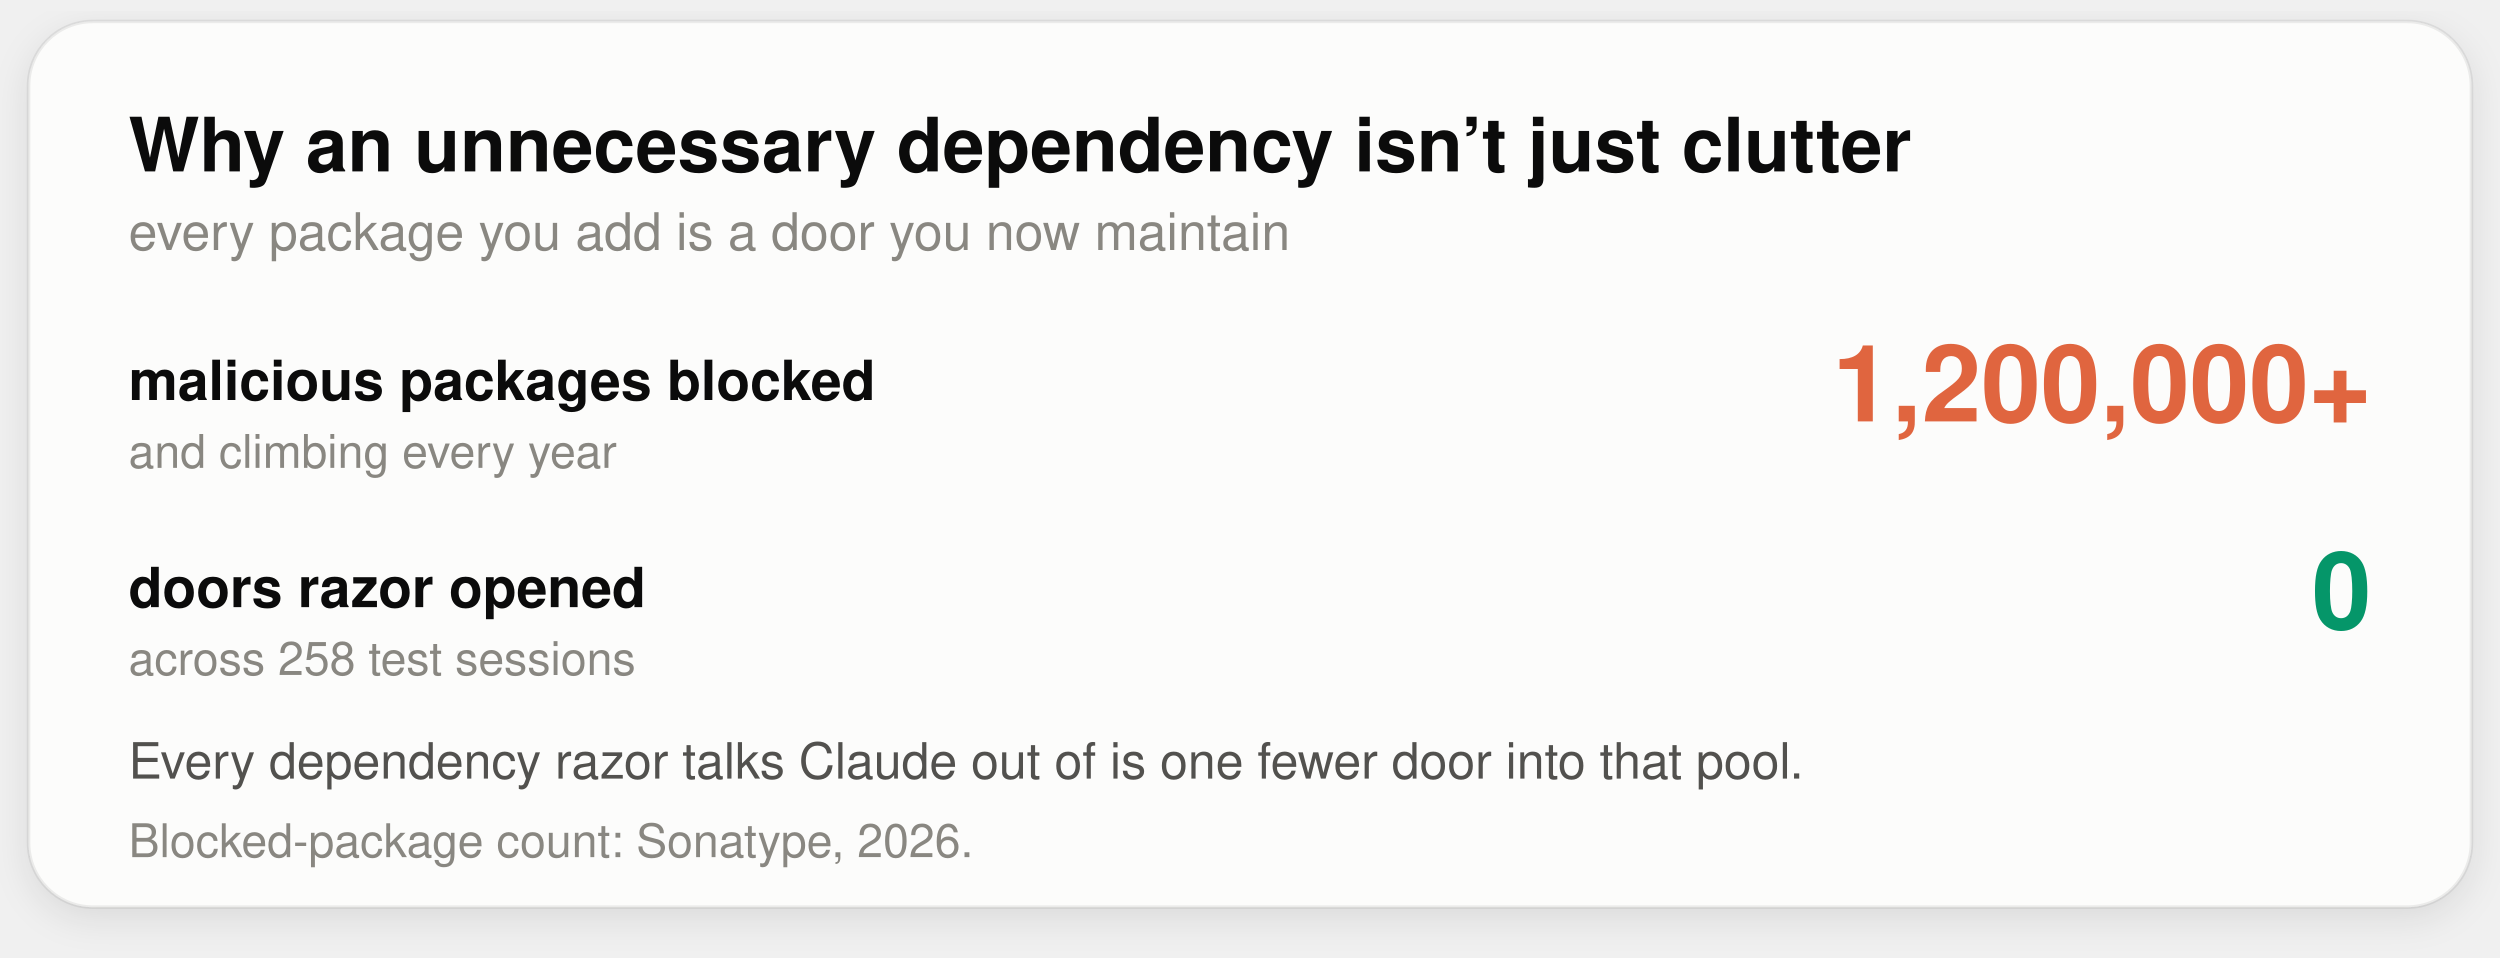
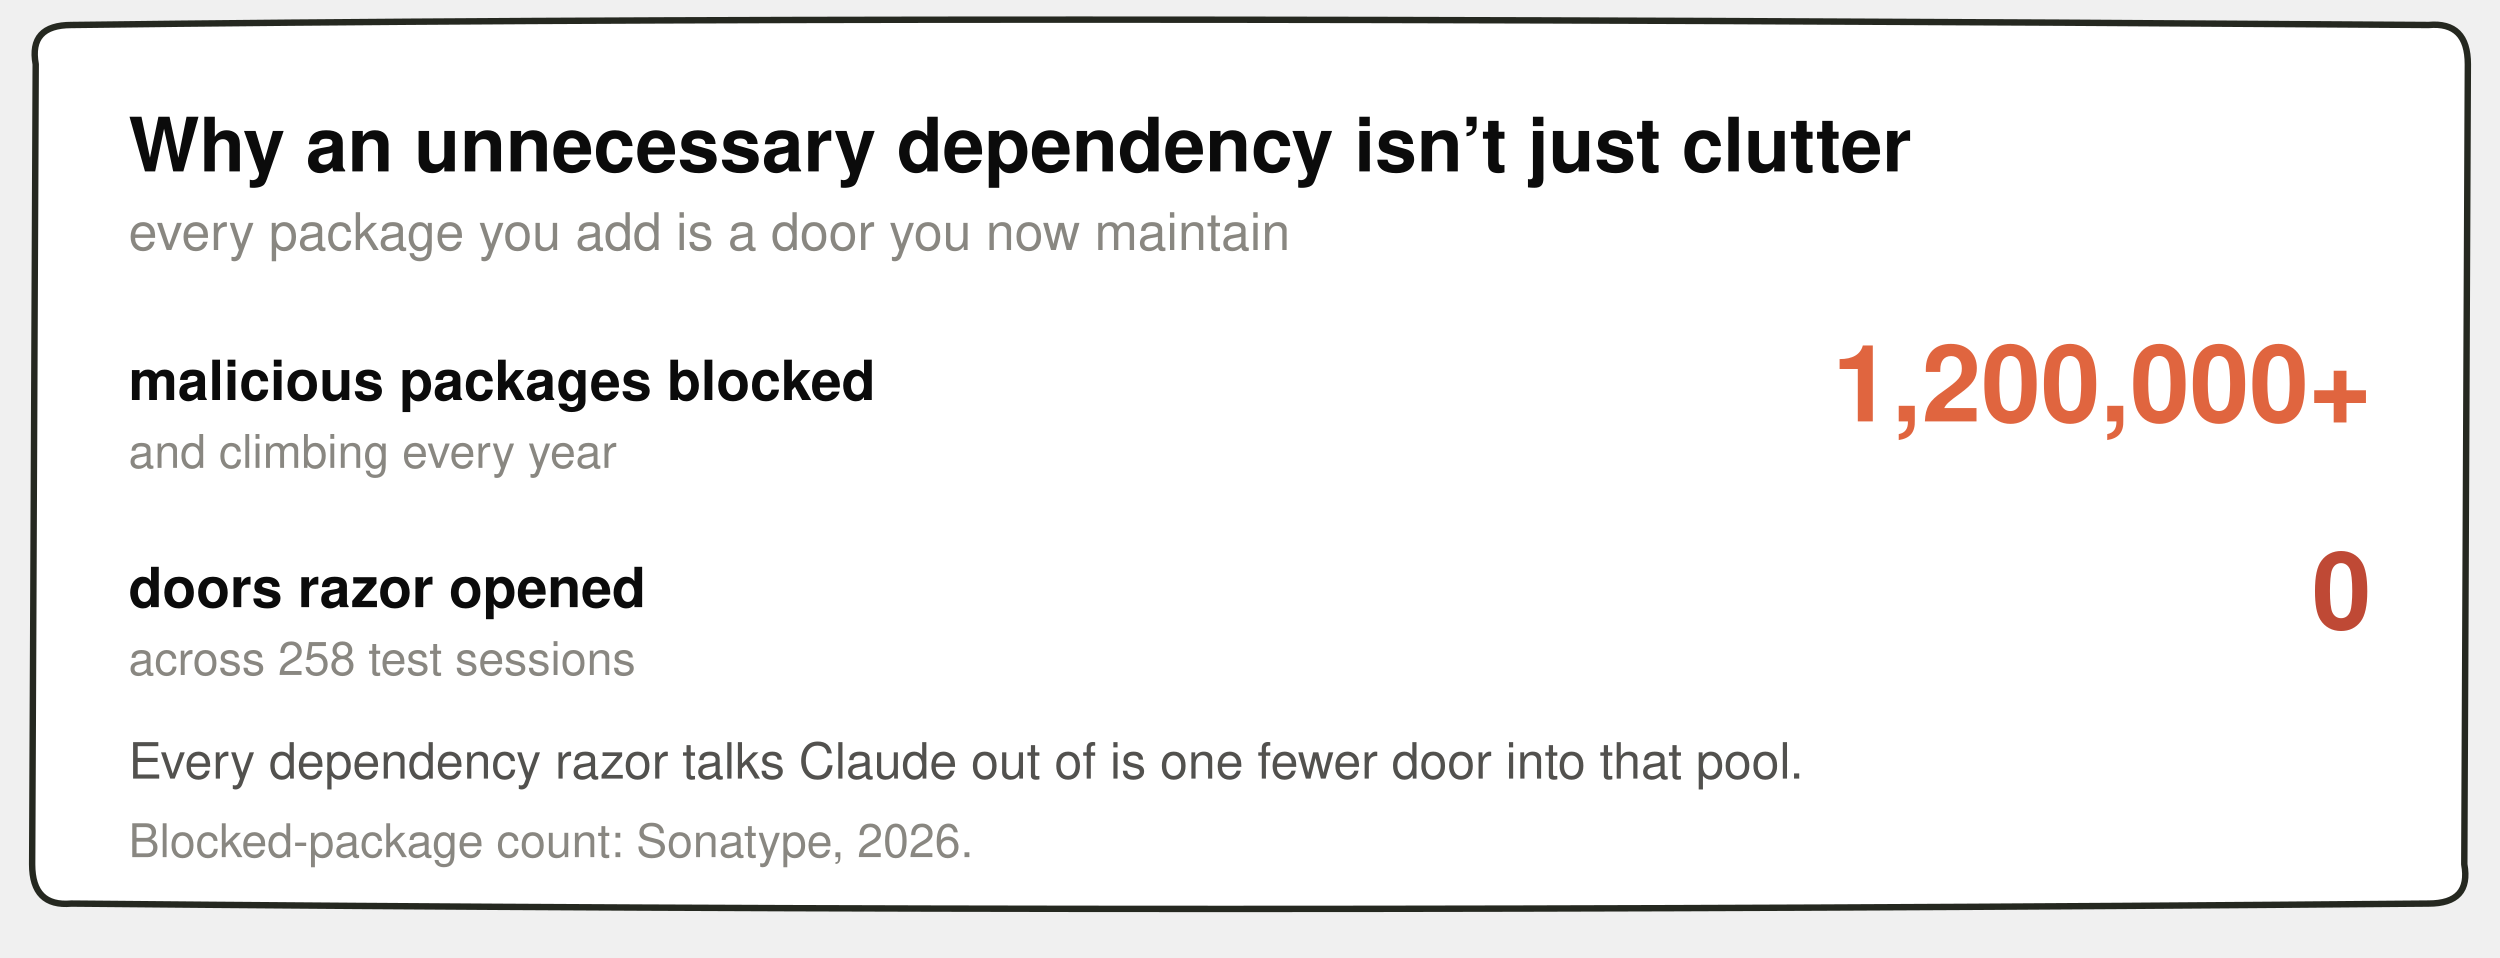
<svg xmlns="http://www.w3.org/2000/svg" viewBox="0 0 700 268" font-family="-apple-system,BlinkMacSystemFont,'Segoe UI',Helvetica,Arial,sans-serif" role="img" aria-label="More than 1.2 million malicious open-source packages blocked to date, and climbing; across 78 sessions razor opened zero doors into that pool">
-   <style>.card{fill:#fcfcfb}.card{stroke:rgba(11,11,11,.07)}.ink{fill:#0b0b0b}.ink2{fill:#52514e}.mut{fill:#898781}.bp{fill:#dcd9d0}.cw{fill:#e3f2e3}.cwt{fill:#0a6b0a}.cf{fill:#f0efeb}.cft{fill:#52514e}.ac{fill:#059669}.bad{fill:#e0653f}@media(prefers-color-scheme:dark){.card{fill:#161b22}.card{stroke:#30363d}.ink{fill:#e6edf3}.ink2{fill:#b0b8c0}.mut{fill:#9198a1}.bp{fill:#3d3c37}.cw{fill:#17301f}.cwt{fill:#3fb950}.cf{fill:#2b2b29}.cft{fill:#9198a1}.ac{fill:#3fb950}}</style>
-   <filter id="s" x="-20%" y="-20%" width="140%" height="140%">
-     <feDropShadow dx="0" dy="3" stdDeviation="5" flood-color="#0b0b0b" flood-opacity=".10" />
-   </filter>
-   <rect class="card" x="8" y="6" width="684" height="248" rx="18" filter="url(#s)" />
+   <style>.card{fill:#fcfcfb}.card{stroke:rgba(11,11,11,.07)}.ink{fill:#0b0b0b}.ink2{fill:#52514e}.mut{fill:#898781}.bp{fill:#dcd9d0}.cw{fill:#e3f2e3}.cwt{fill:#0a6b0a}.cf{fill:#f0efeb}.cft{fill:#52514e}.ac{fill:#bf4935}.bad{fill:#e0653f}@media(prefers-color-scheme:dark){.card{fill:#161b22}.card{stroke:#30363d}.ink{fill:#e6edf3}.ink2{fill:#b0b8c0}.mut{fill:#9198a1}.bp{fill:#3d3c37}.cw{fill:#17301f}.cwt{fill:#3fb950}.cf{fill:#2b2b29}.cft{fill:#9198a1}.ac{fill:#eb8d79}}.card,.bg{fill:#fff}.ink-frame{stroke:#252820;stroke-width:1.8;stroke-linecap:round;stroke-linejoin:round}text{font-kerning:normal;text-rendering:optimizeLegibility}@media(prefers-color-scheme:dark){.card,.bg{fill:#191c1b}.ink-frame{stroke:#eee9de}}</style>
+   <path class="card ink-frame" d="M20 7 Q254.24 4 680 7 Q691 6 691 18 L690 242 Q692 253 680 253 Q336.32 256 20 253 Q9 254 9 242 L10 18 Q8 7 20 7Z" />
  <text class="ink" x="36" y="48" font-size="21" font-weight="800">Why an unnecessary dependency isn’t just clutter</text>
  <text class="mut" x="36" y="70" font-size="14.5">every package you add is a door you now maintain</text>
  <text class="ink" x="36" y="112" font-size="15.5" font-weight="600">malicious packages blocked</text>
  <text class="mut" x="36" y="131" font-size="13">and climbing every year</text>
  <text class="bad" x="664" y="118" font-size="30" font-weight="800" text-anchor="end">1,200,000+</text>
  <text class="ink" x="36" y="170" font-size="15.5" font-weight="600">doors razor opened</text>
  <text class="mut" x="36" y="189" font-size="13">across 258 test sessions</text>
  <text class="ac" x="664" y="176" font-size="30" font-weight="800" text-anchor="end">0</text>
  <text class="ink2" x="36" y="218" font-size="14">Every dependency razor talks Claude out of is one fewer door into that pool.</text>
  <text class="mut" x="36" y="240" font-size="13">Blocked-package count: Sonatype, 2026.</text>
</svg>
